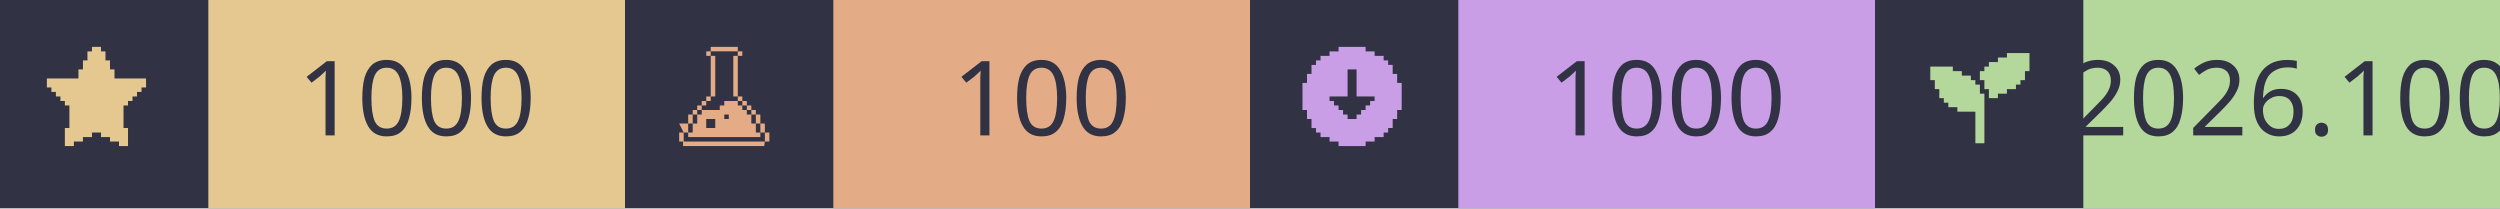
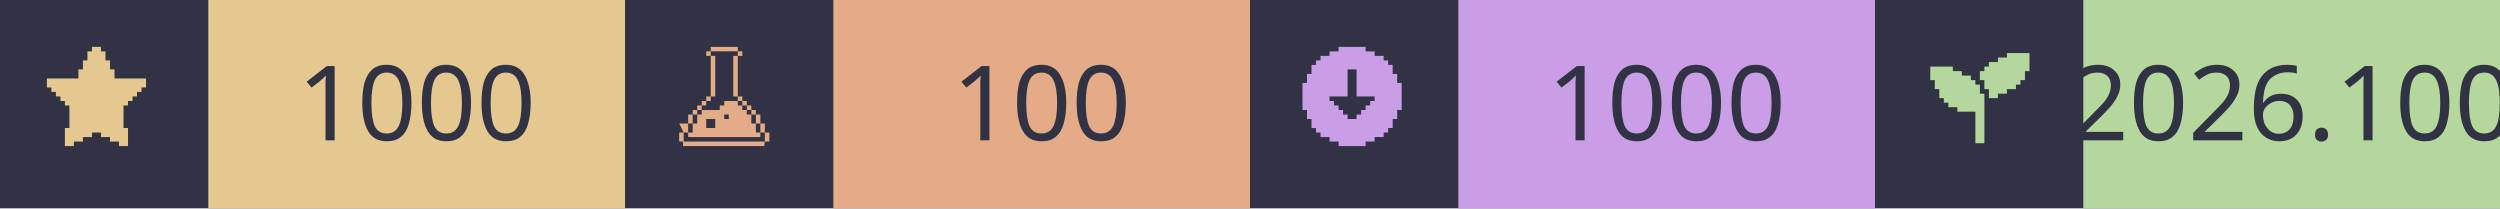
- <svg xmlns="http://www.w3.org/2000/svg" viewBox="0 0 120 10">
-   <g font-family="'Jersey 25'" font-size="5" text-anchor="middle">
+ <svg xmlns="http://www.w3.org/2000/svg" width="420" height="35" viewBox="0 0 120 10">
+   <g font-family="'Jersey 25'" font-size="5" text-anchor="middle" dominant-baseline="middle">
    <rect width="120" height="10" fill="#313244" />
    <g class="badge" transform="translate(0 0)">
      <path fill="#e5c890" d="M5.929 6.145h.216v.866h-.433v-.217H5.28v-.216h-.432v-.216h-.433v.216H3.98v.216h-.433v.217h-.433v-.866h.217V5.063h-.217v-.216H2.9V4.63h-.217v-.216h-.216v-.217H2.25v-.432h1.515v-.433h.216v-.433h.216v-.433h.217V2.25h.433v.216h.216v.433h.216v.433h.217v.433H7.01v.432h-.217v.217h-.216v.216h-.216v.217h-.217v.216H5.93z" />
      <rect fill="#e5c890" width="20" height="10" x="10" y="0" />
-       <text id="label-stars" x="20" y="6.5" fill="#313244">
+       <text id="label-stars" x="20" y="5" fill="#313244">
          1000
      </text>
    </g>
    <g class="badge" transform="translate(30 0)">
      <path fill="#e3ac86" d="M4.115 2.249v.216h1.3V2.25zm1.3.216v.217h.216v-.217zm0 .217h-.217V4.63h.217zm0 1.948v.217h.216V4.63zm.216.217v.216h.217v-.216zm.217.216v.217h.216v-.217zm.216.217v.216h.217V5.28zm.217.216v.433h.216v-.433zm.216.433v.433h.216v-.433zm.216.433v.433h.217v-.433zm0 .433H2.786v.216h3.896zm-3.896 0v-.433H2.6v.433zm0-.433h.216v-.433H2.6zm.216-.433h.217v-.433h-.217zm.217-.433h.216V5.28h-.216zm.216-.216h.217v-.217h-.217zm.217-.217h.216v-.216h-.216zm.216-.216h.216V4.63H3.9zm.216-.217h.217V2.682h-.217zm0-1.948v-.217H3.9v.217zm-.432 2.598v.216h-.217v.433h-.216v.433h-.217v.216h3.464v-.216h-.216v-.433h-.217v-.433h-.216V5.28h-.217v-.217h-.216v-.216h-.65v.216h-.217v.217zm1.082.216h.217v.217h-.217zm-.866.217h.433v.432h-.433z" />
      <rect fill="#e3ac86" width="20" height="10" x="10" y="0" />
-       <text id="label-issues" x="20" y="6.5" fill="#313244">
+       <text id="label-issues" x="20" y="5" fill="#313244">
          100
      </text>
    </g>
    <g class="badge" transform="translate(60 0)">
      <path fill="#ca9ee6" d="M5.55 6.794h.432v-.216h.433v-.216h.216v-.217h.217v-.433h.216V5.28h.217V3.981h-.217v-.433h-.216v-.433h-.217V2.9h-.216v-.217h-.433v-.216h-.433V2.25h-1.298v.216h-.433v.216h-.433V2.9h-.216v.216h-.217v.433h-.216v.433h-.217v1.298h.217v.433h.216v.433h.217v.217h.216v.216h.433v.216h.433v.217h1.298zm-1.083-1.298v-.217h-.216v-.216h-.217v-.216h-.216V4.63h.866V3.332h.432V4.63h.866v.217h-.216v.216h-.217v.216h-.216v.217h-.217v.216h-.432v-.216z" />
      <rect fill="#ca9ee6" width="20" height="10" x="10" y="0" />
-       <text id="label-download" x="20" y="6.5" fill="#313244">
+       <text id="label-download" x="20" y="5" fill="#313244">
          1000
      </text>
    </g>
    <g class="badge" transform="translate(90 0)">
      <path fill="#b4d89c" d="M6.333 2.547v.216H5.9v.217h-.433v.216H5.25v.217h-.216v.433h.216v.432h.217v.433H5.9v-.216h.432v-.217h.433v-.216h.217v-.216h.216v-.433h.217v-.866zm-3.679.65v.649h.217v.432h.216v.433h.216v.217h.217v.216h.433v.217h.865v1.515h.433V4.495h-.216v-.433h-.217v-.216h-.216v-.217h-.433v-.216h-.433v-.217z" />
      <rect fill="#b4d89c" width="20" height="10" x="10" y="0" />
-       <text id="label-release" x="20" y="6.5" fill="#313244">
+       <text id="label-release" x="20" y="5" fill="#313244">
          2026.100
      </text>
    </g>
  </g>
</svg>
